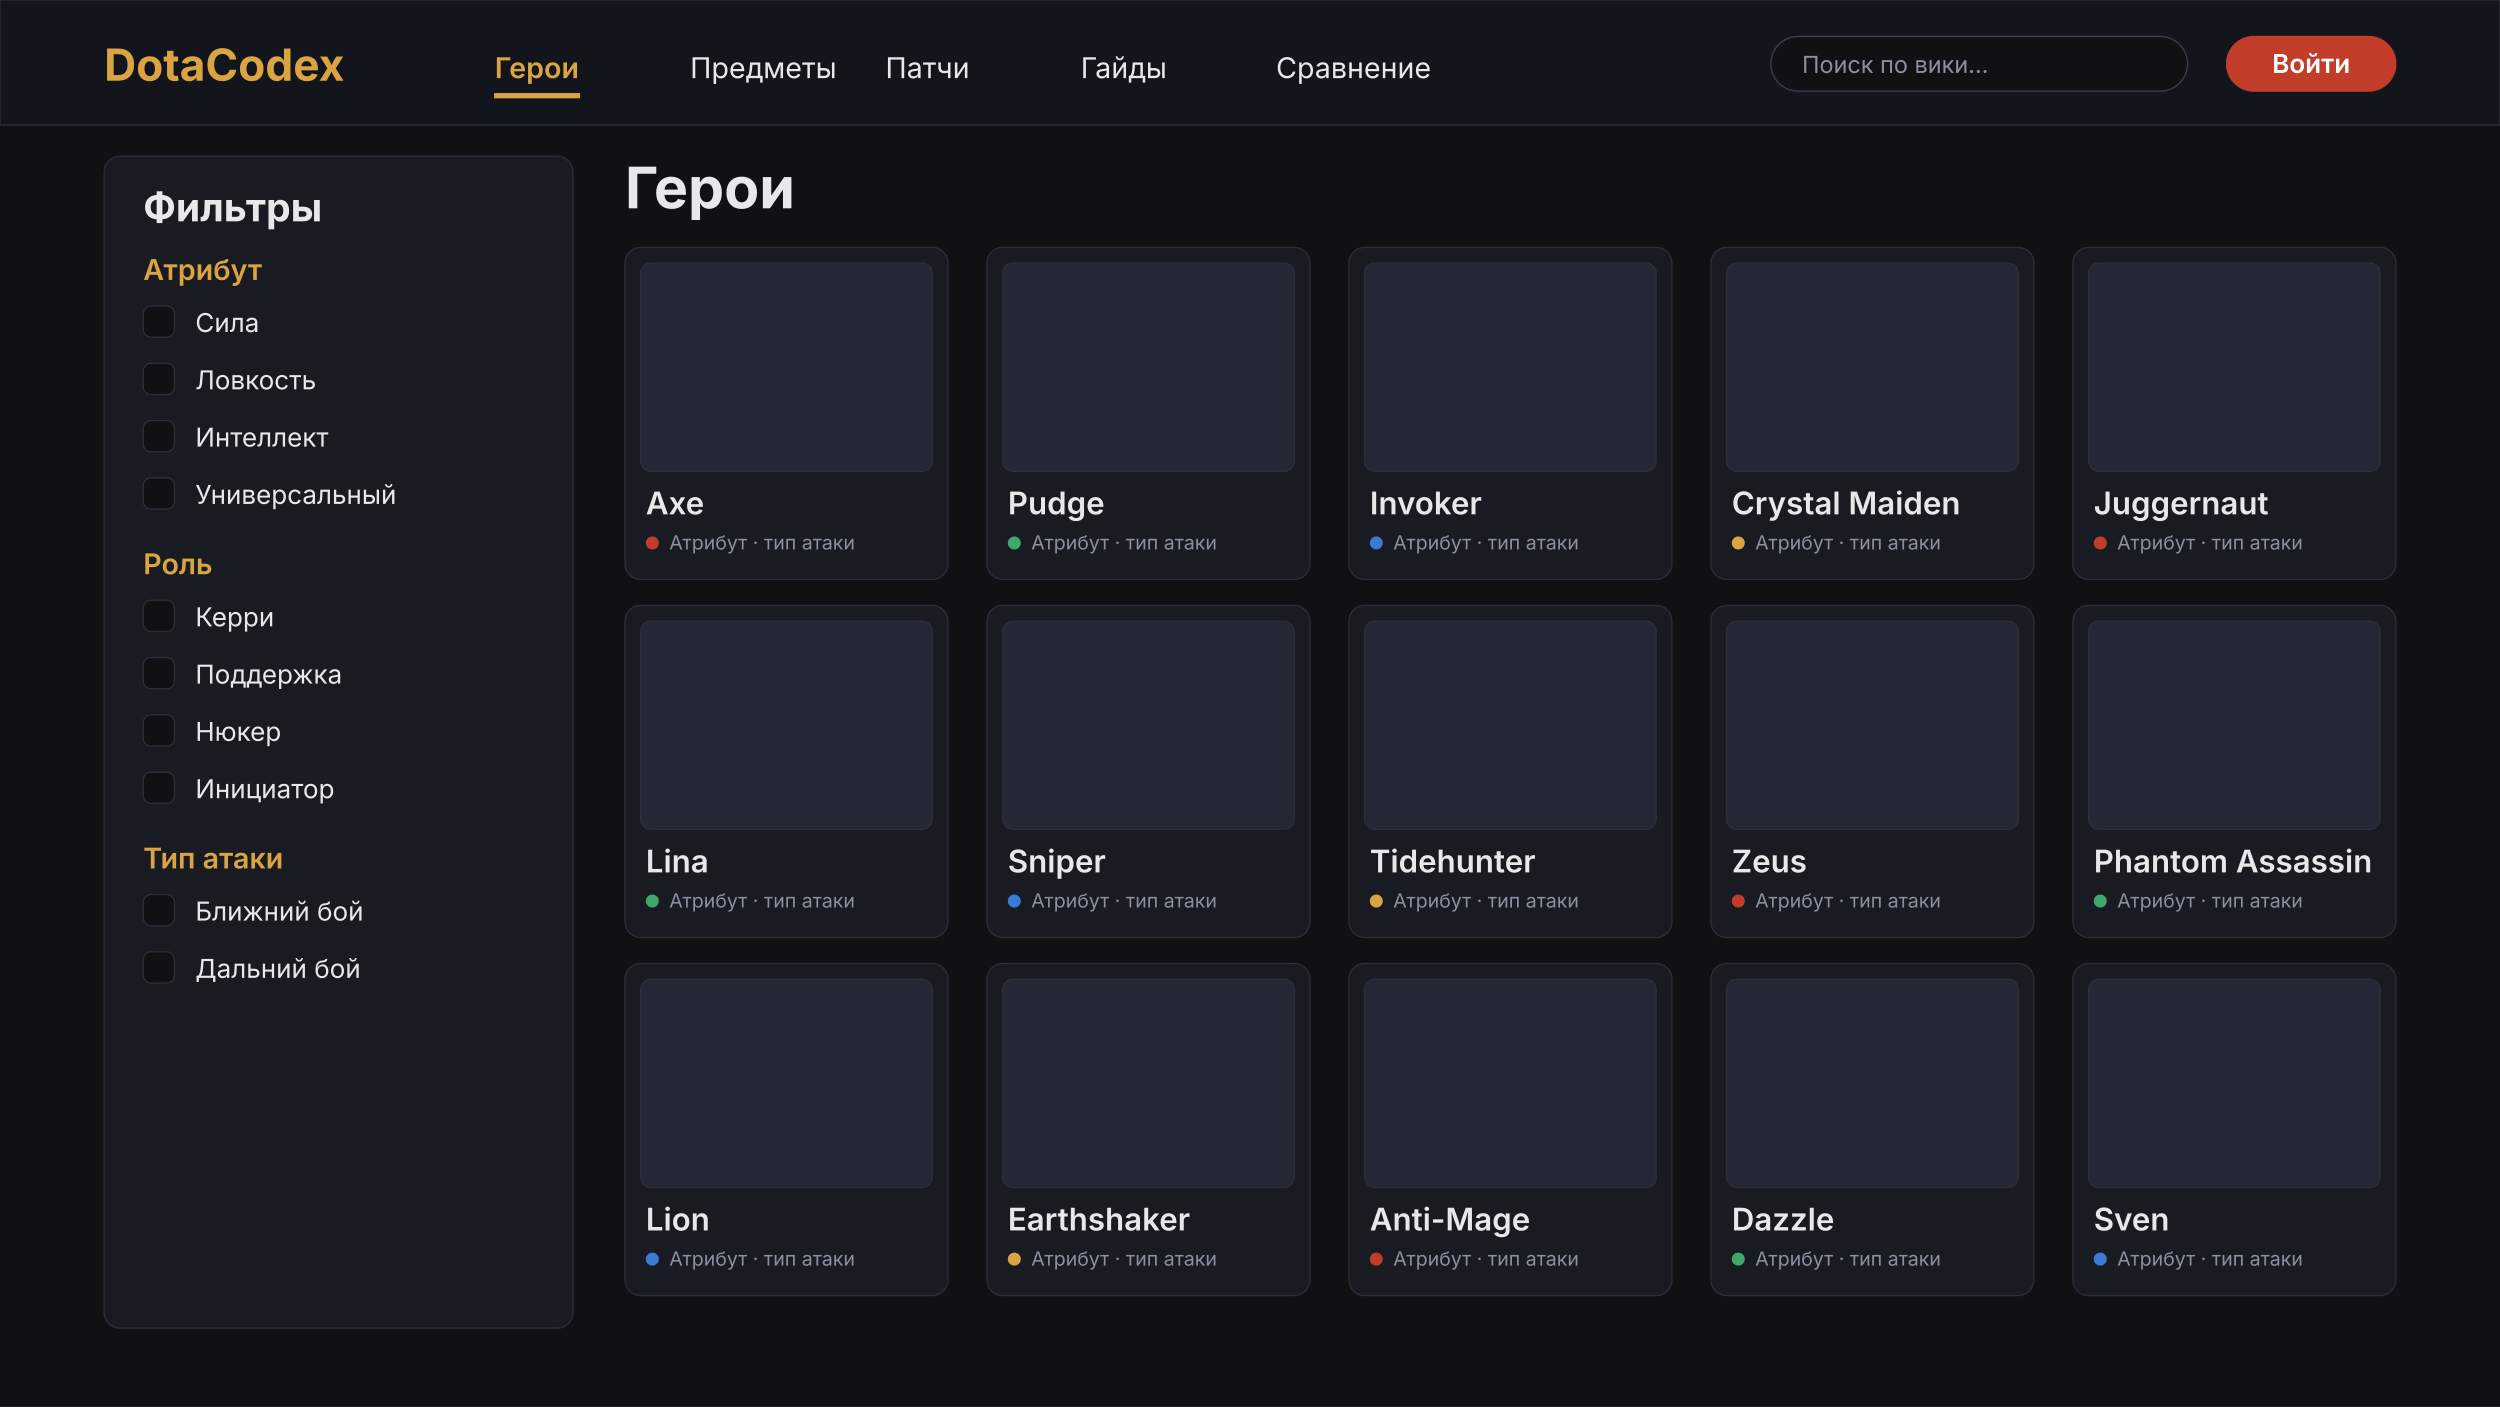
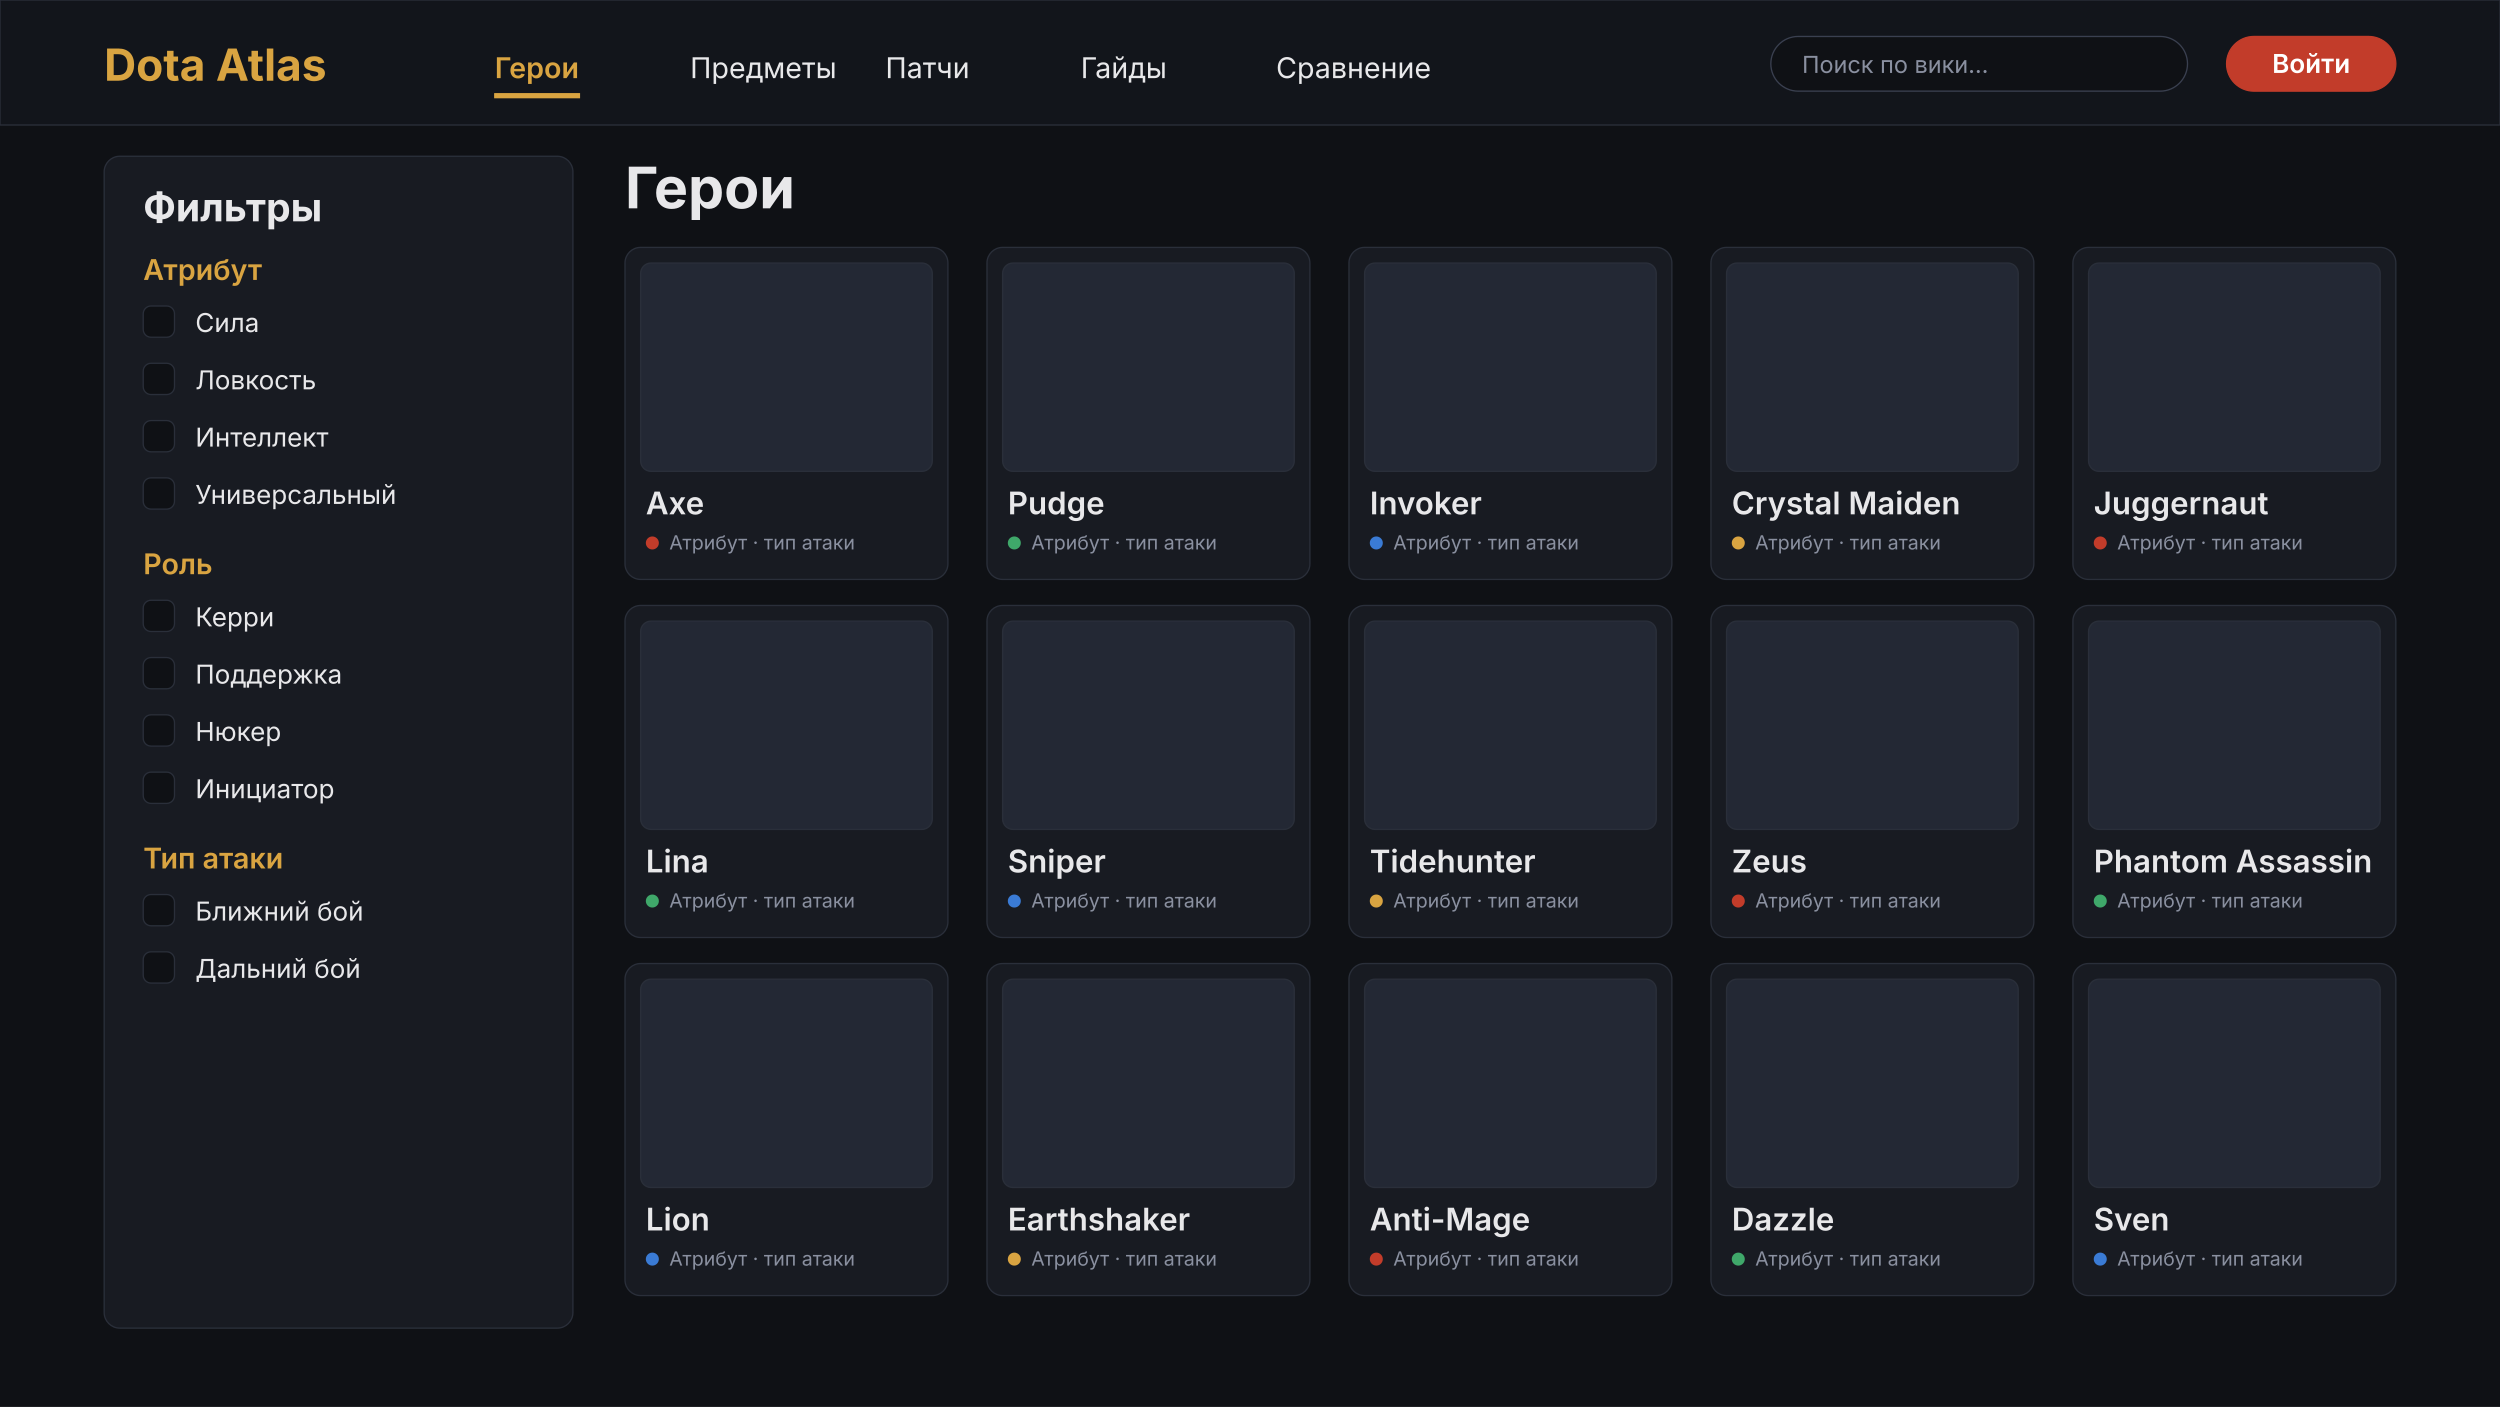
<svg xmlns="http://www.w3.org/2000/svg" width="1920" height="1080" viewBox="0 0 1920 1080" font-family="Inter, Arial, sans-serif">
  <rect x="0" y="0" width="1920" height="1080" rx="0" fill="#0f1115" stroke="#0f1115" />
  <rect x="0" y="0" width="1920" height="96" rx="0" fill="#12151b" stroke="#2a2f3a" />
-   <text x="80" y="62" font-size="34" fill="#d9a441" font-weight="700" text-anchor="start">DotaCodex</text>
+   <text x="80" y="62" font-size="34" fill="#d9a441" font-weight="700" text-anchor="start">Dota Atlas</text>
  <text x="380" y="60" font-size="22" fill="#d9a441" font-weight="600" text-anchor="start">Герои</text>
  <rect x="380" y="72" width="65" height="3" rx="0" fill="#d9a441" stroke="#d9a441" />
  <text x="530" y="60" font-size="22" fill="#e8e8ea" font-weight="400" text-anchor="start">Предметы</text>
  <text x="680" y="60" font-size="22" fill="#e8e8ea" font-weight="400" text-anchor="start">Патчи</text>
  <text x="830" y="60" font-size="22" fill="#e8e8ea" font-weight="400" text-anchor="start">Гайды</text>
  <text x="980" y="60" font-size="22" fill="#e8e8ea" font-weight="400" text-anchor="start">Сравнение</text>
  <rect x="1360" y="28" width="320" height="42" rx="21" fill="#0f1115" stroke="#3a4050" />
  <text x="1384" y="56" font-size="18" fill="#8a90a0" font-weight="400" text-anchor="start">Поиск по вики…</text>
  <rect x="1710" y="28" width="130" height="42" rx="21" fill="#c23c2a" stroke="#c23c2a" />
  <text x="1775.0" y="56.0" font-size="20" fill="#fff" font-weight="600" text-anchor="middle">Войти</text>
  <text x="480" y="160" font-size="44" fill="#e8e8ea" font-weight="700" text-anchor="start">Герои</text>
  <rect x="80" y="120" width="360" height="900" rx="12" fill="#181b22" stroke="#2a2f3a" />
  <text x="110" y="170" font-size="30" fill="#e8e8ea" font-weight="700" text-anchor="start">Фильтры</text>
  <text x="110" y="215" font-size="22" fill="#d9a441" font-weight="600" text-anchor="start">Атрибут</text>
  <rect x="110" y="235" width="24" height="24" rx="6" fill="#0f1115" stroke="#2a2f3a" />
  <text x="150" y="255" font-size="20" fill="#e8e8ea" font-weight="400" text-anchor="start">Сила</text>
  <rect x="110" y="279" width="24" height="24" rx="6" fill="#0f1115" stroke="#2a2f3a" />
  <text x="150" y="299" font-size="20" fill="#e8e8ea" font-weight="400" text-anchor="start">Ловкость</text>
  <rect x="110" y="323" width="24" height="24" rx="6" fill="#0f1115" stroke="#2a2f3a" />
  <text x="150" y="343" font-size="20" fill="#e8e8ea" font-weight="400" text-anchor="start">Интеллект</text>
  <rect x="110" y="367" width="24" height="24" rx="6" fill="#0f1115" stroke="#2a2f3a" />
  <text x="150" y="387" font-size="20" fill="#e8e8ea" font-weight="400" text-anchor="start">Универсальный</text>
  <text x="110" y="441" font-size="22" fill="#d9a441" font-weight="600" text-anchor="start">Роль</text>
  <rect x="110" y="461" width="24" height="24" rx="6" fill="#0f1115" stroke="#2a2f3a" />
  <text x="150" y="481" font-size="20" fill="#e8e8ea" font-weight="400" text-anchor="start">Керри</text>
  <rect x="110" y="505" width="24" height="24" rx="6" fill="#0f1115" stroke="#2a2f3a" />
  <text x="150" y="525" font-size="20" fill="#e8e8ea" font-weight="400" text-anchor="start">Поддержка</text>
  <rect x="110" y="549" width="24" height="24" rx="6" fill="#0f1115" stroke="#2a2f3a" />
  <text x="150" y="569" font-size="20" fill="#e8e8ea" font-weight="400" text-anchor="start">Нюкер</text>
  <rect x="110" y="593" width="24" height="24" rx="6" fill="#0f1115" stroke="#2a2f3a" />
  <text x="150" y="613" font-size="20" fill="#e8e8ea" font-weight="400" text-anchor="start">Инициатор</text>
  <text x="110" y="667" font-size="22" fill="#d9a441" font-weight="600" text-anchor="start">Тип атаки</text>
  <rect x="110" y="687" width="24" height="24" rx="6" fill="#0f1115" stroke="#2a2f3a" />
  <text x="150" y="707" font-size="20" fill="#e8e8ea" font-weight="400" text-anchor="start">Ближний бой</text>
  <rect x="110" y="731" width="24" height="24" rx="6" fill="#0f1115" stroke="#2a2f3a" />
  <text x="150" y="751" font-size="20" fill="#e8e8ea" font-weight="400" text-anchor="start">Дальний бой</text>
  <rect x="480" y="190" width="248" height="255" rx="12" fill="#181b22" stroke="#2a2f3a" />
  <rect x="492" y="202" width="224" height="160" rx="8" fill="#232834" stroke="#2a2f3a" />
  <text x="496" y="395" font-size="24" fill="#e8e8ea" font-weight="600" text-anchor="start">Axe</text>
  <rect x="496" y="412" width="10" height="10" rx="5" fill="#c23c2a" stroke="none" />
  <text x="514" y="422" font-size="15" fill="#8a90a0" font-weight="400" text-anchor="start">Атрибут · тип атаки</text>
  <rect x="758" y="190" width="248" height="255" rx="12" fill="#181b22" stroke="#2a2f3a" />
  <rect x="770" y="202" width="224" height="160" rx="8" fill="#232834" stroke="#2a2f3a" />
  <text x="774" y="395" font-size="24" fill="#e8e8ea" font-weight="600" text-anchor="start">Pudge</text>
  <rect x="774" y="412" width="10" height="10" rx="5" fill="#3fa86a" stroke="none" />
  <text x="792" y="422" font-size="15" fill="#8a90a0" font-weight="400" text-anchor="start">Атрибут · тип атаки</text>
  <rect x="1036" y="190" width="248" height="255" rx="12" fill="#181b22" stroke="#2a2f3a" />
  <rect x="1048" y="202" width="224" height="160" rx="8" fill="#232834" stroke="#2a2f3a" />
  <text x="1052" y="395" font-size="24" fill="#e8e8ea" font-weight="600" text-anchor="start">Invoker</text>
  <rect x="1052" y="412" width="10" height="10" rx="5" fill="#3a7bd5" stroke="none" />
  <text x="1070" y="422" font-size="15" fill="#8a90a0" font-weight="400" text-anchor="start">Атрибут · тип атаки</text>
  <rect x="1314" y="190" width="248" height="255" rx="12" fill="#181b22" stroke="#2a2f3a" />
  <rect x="1326" y="202" width="224" height="160" rx="8" fill="#232834" stroke="#2a2f3a" />
  <text x="1330" y="395" font-size="24" fill="#e8e8ea" font-weight="600" text-anchor="start">Crystal Maiden</text>
  <rect x="1330" y="412" width="10" height="10" rx="5" fill="#d9a441" stroke="none" />
  <text x="1348" y="422" font-size="15" fill="#8a90a0" font-weight="400" text-anchor="start">Атрибут · тип атаки</text>
  <rect x="1592" y="190" width="248" height="255" rx="12" fill="#181b22" stroke="#2a2f3a" />
  <rect x="1604" y="202" width="224" height="160" rx="8" fill="#232834" stroke="#2a2f3a" />
  <text x="1608" y="395" font-size="24" fill="#e8e8ea" font-weight="600" text-anchor="start">Juggernaut</text>
  <rect x="1608" y="412" width="10" height="10" rx="5" fill="#c23c2a" stroke="none" />
  <text x="1626" y="422" font-size="15" fill="#8a90a0" font-weight="400" text-anchor="start">Атрибут · тип атаки</text>
  <rect x="480" y="465" width="248" height="255" rx="12" fill="#181b22" stroke="#2a2f3a" />
  <rect x="492" y="477" width="224" height="160" rx="8" fill="#232834" stroke="#2a2f3a" />
  <text x="496" y="670" font-size="24" fill="#e8e8ea" font-weight="600" text-anchor="start">Lina</text>
  <rect x="496" y="687" width="10" height="10" rx="5" fill="#3fa86a" stroke="none" />
  <text x="514" y="697" font-size="15" fill="#8a90a0" font-weight="400" text-anchor="start">Атрибут · тип атаки</text>
  <rect x="758" y="465" width="248" height="255" rx="12" fill="#181b22" stroke="#2a2f3a" />
  <rect x="770" y="477" width="224" height="160" rx="8" fill="#232834" stroke="#2a2f3a" />
  <text x="774" y="670" font-size="24" fill="#e8e8ea" font-weight="600" text-anchor="start">Sniper</text>
  <rect x="774" y="687" width="10" height="10" rx="5" fill="#3a7bd5" stroke="none" />
  <text x="792" y="697" font-size="15" fill="#8a90a0" font-weight="400" text-anchor="start">Атрибут · тип атаки</text>
  <rect x="1036" y="465" width="248" height="255" rx="12" fill="#181b22" stroke="#2a2f3a" />
  <rect x="1048" y="477" width="224" height="160" rx="8" fill="#232834" stroke="#2a2f3a" />
  <text x="1052" y="670" font-size="24" fill="#e8e8ea" font-weight="600" text-anchor="start">Tidehunter</text>
  <rect x="1052" y="687" width="10" height="10" rx="5" fill="#d9a441" stroke="none" />
  <text x="1070" y="697" font-size="15" fill="#8a90a0" font-weight="400" text-anchor="start">Атрибут · тип атаки</text>
  <rect x="1314" y="465" width="248" height="255" rx="12" fill="#181b22" stroke="#2a2f3a" />
  <rect x="1326" y="477" width="224" height="160" rx="8" fill="#232834" stroke="#2a2f3a" />
  <text x="1330" y="670" font-size="24" fill="#e8e8ea" font-weight="600" text-anchor="start">Zeus</text>
  <rect x="1330" y="687" width="10" height="10" rx="5" fill="#c23c2a" stroke="none" />
  <text x="1348" y="697" font-size="15" fill="#8a90a0" font-weight="400" text-anchor="start">Атрибут · тип атаки</text>
  <rect x="1592" y="465" width="248" height="255" rx="12" fill="#181b22" stroke="#2a2f3a" />
  <rect x="1604" y="477" width="224" height="160" rx="8" fill="#232834" stroke="#2a2f3a" />
  <text x="1608" y="670" font-size="24" fill="#e8e8ea" font-weight="600" text-anchor="start">Phantom Assassin</text>
  <rect x="1608" y="687" width="10" height="10" rx="5" fill="#3fa86a" stroke="none" />
  <text x="1626" y="697" font-size="15" fill="#8a90a0" font-weight="400" text-anchor="start">Атрибут · тип атаки</text>
  <rect x="480" y="740" width="248" height="255" rx="12" fill="#181b22" stroke="#2a2f3a" />
  <rect x="492" y="752" width="224" height="160" rx="8" fill="#232834" stroke="#2a2f3a" />
  <text x="496" y="945" font-size="24" fill="#e8e8ea" font-weight="600" text-anchor="start">Lion</text>
  <rect x="496" y="962" width="10" height="10" rx="5" fill="#3a7bd5" stroke="none" />
  <text x="514" y="972" font-size="15" fill="#8a90a0" font-weight="400" text-anchor="start">Атрибут · тип атаки</text>
  <rect x="758" y="740" width="248" height="255" rx="12" fill="#181b22" stroke="#2a2f3a" />
  <rect x="770" y="752" width="224" height="160" rx="8" fill="#232834" stroke="#2a2f3a" />
  <text x="774" y="945" font-size="24" fill="#e8e8ea" font-weight="600" text-anchor="start">Earthshaker</text>
  <rect x="774" y="962" width="10" height="10" rx="5" fill="#d9a441" stroke="none" />
  <text x="792" y="972" font-size="15" fill="#8a90a0" font-weight="400" text-anchor="start">Атрибут · тип атаки</text>
  <rect x="1036" y="740" width="248" height="255" rx="12" fill="#181b22" stroke="#2a2f3a" />
  <rect x="1048" y="752" width="224" height="160" rx="8" fill="#232834" stroke="#2a2f3a" />
  <text x="1052" y="945" font-size="24" fill="#e8e8ea" font-weight="600" text-anchor="start">Anti-Mage</text>
  <rect x="1052" y="962" width="10" height="10" rx="5" fill="#c23c2a" stroke="none" />
  <text x="1070" y="972" font-size="15" fill="#8a90a0" font-weight="400" text-anchor="start">Атрибут · тип атаки</text>
  <rect x="1314" y="740" width="248" height="255" rx="12" fill="#181b22" stroke="#2a2f3a" />
  <rect x="1326" y="752" width="224" height="160" rx="8" fill="#232834" stroke="#2a2f3a" />
  <text x="1330" y="945" font-size="24" fill="#e8e8ea" font-weight="600" text-anchor="start">Dazzle</text>
  <rect x="1330" y="962" width="10" height="10" rx="5" fill="#3fa86a" stroke="none" />
  <text x="1348" y="972" font-size="15" fill="#8a90a0" font-weight="400" text-anchor="start">Атрибут · тип атаки</text>
  <rect x="1592" y="740" width="248" height="255" rx="12" fill="#181b22" stroke="#2a2f3a" />
  <rect x="1604" y="752" width="224" height="160" rx="8" fill="#232834" stroke="#2a2f3a" />
  <text x="1608" y="945" font-size="24" fill="#e8e8ea" font-weight="600" text-anchor="start">Sven</text>
  <rect x="1608" y="962" width="10" height="10" rx="5" fill="#3a7bd5" stroke="none" />
  <text x="1626" y="972" font-size="15" fill="#8a90a0" font-weight="400" text-anchor="start">Атрибут · тип атаки</text>
</svg>
